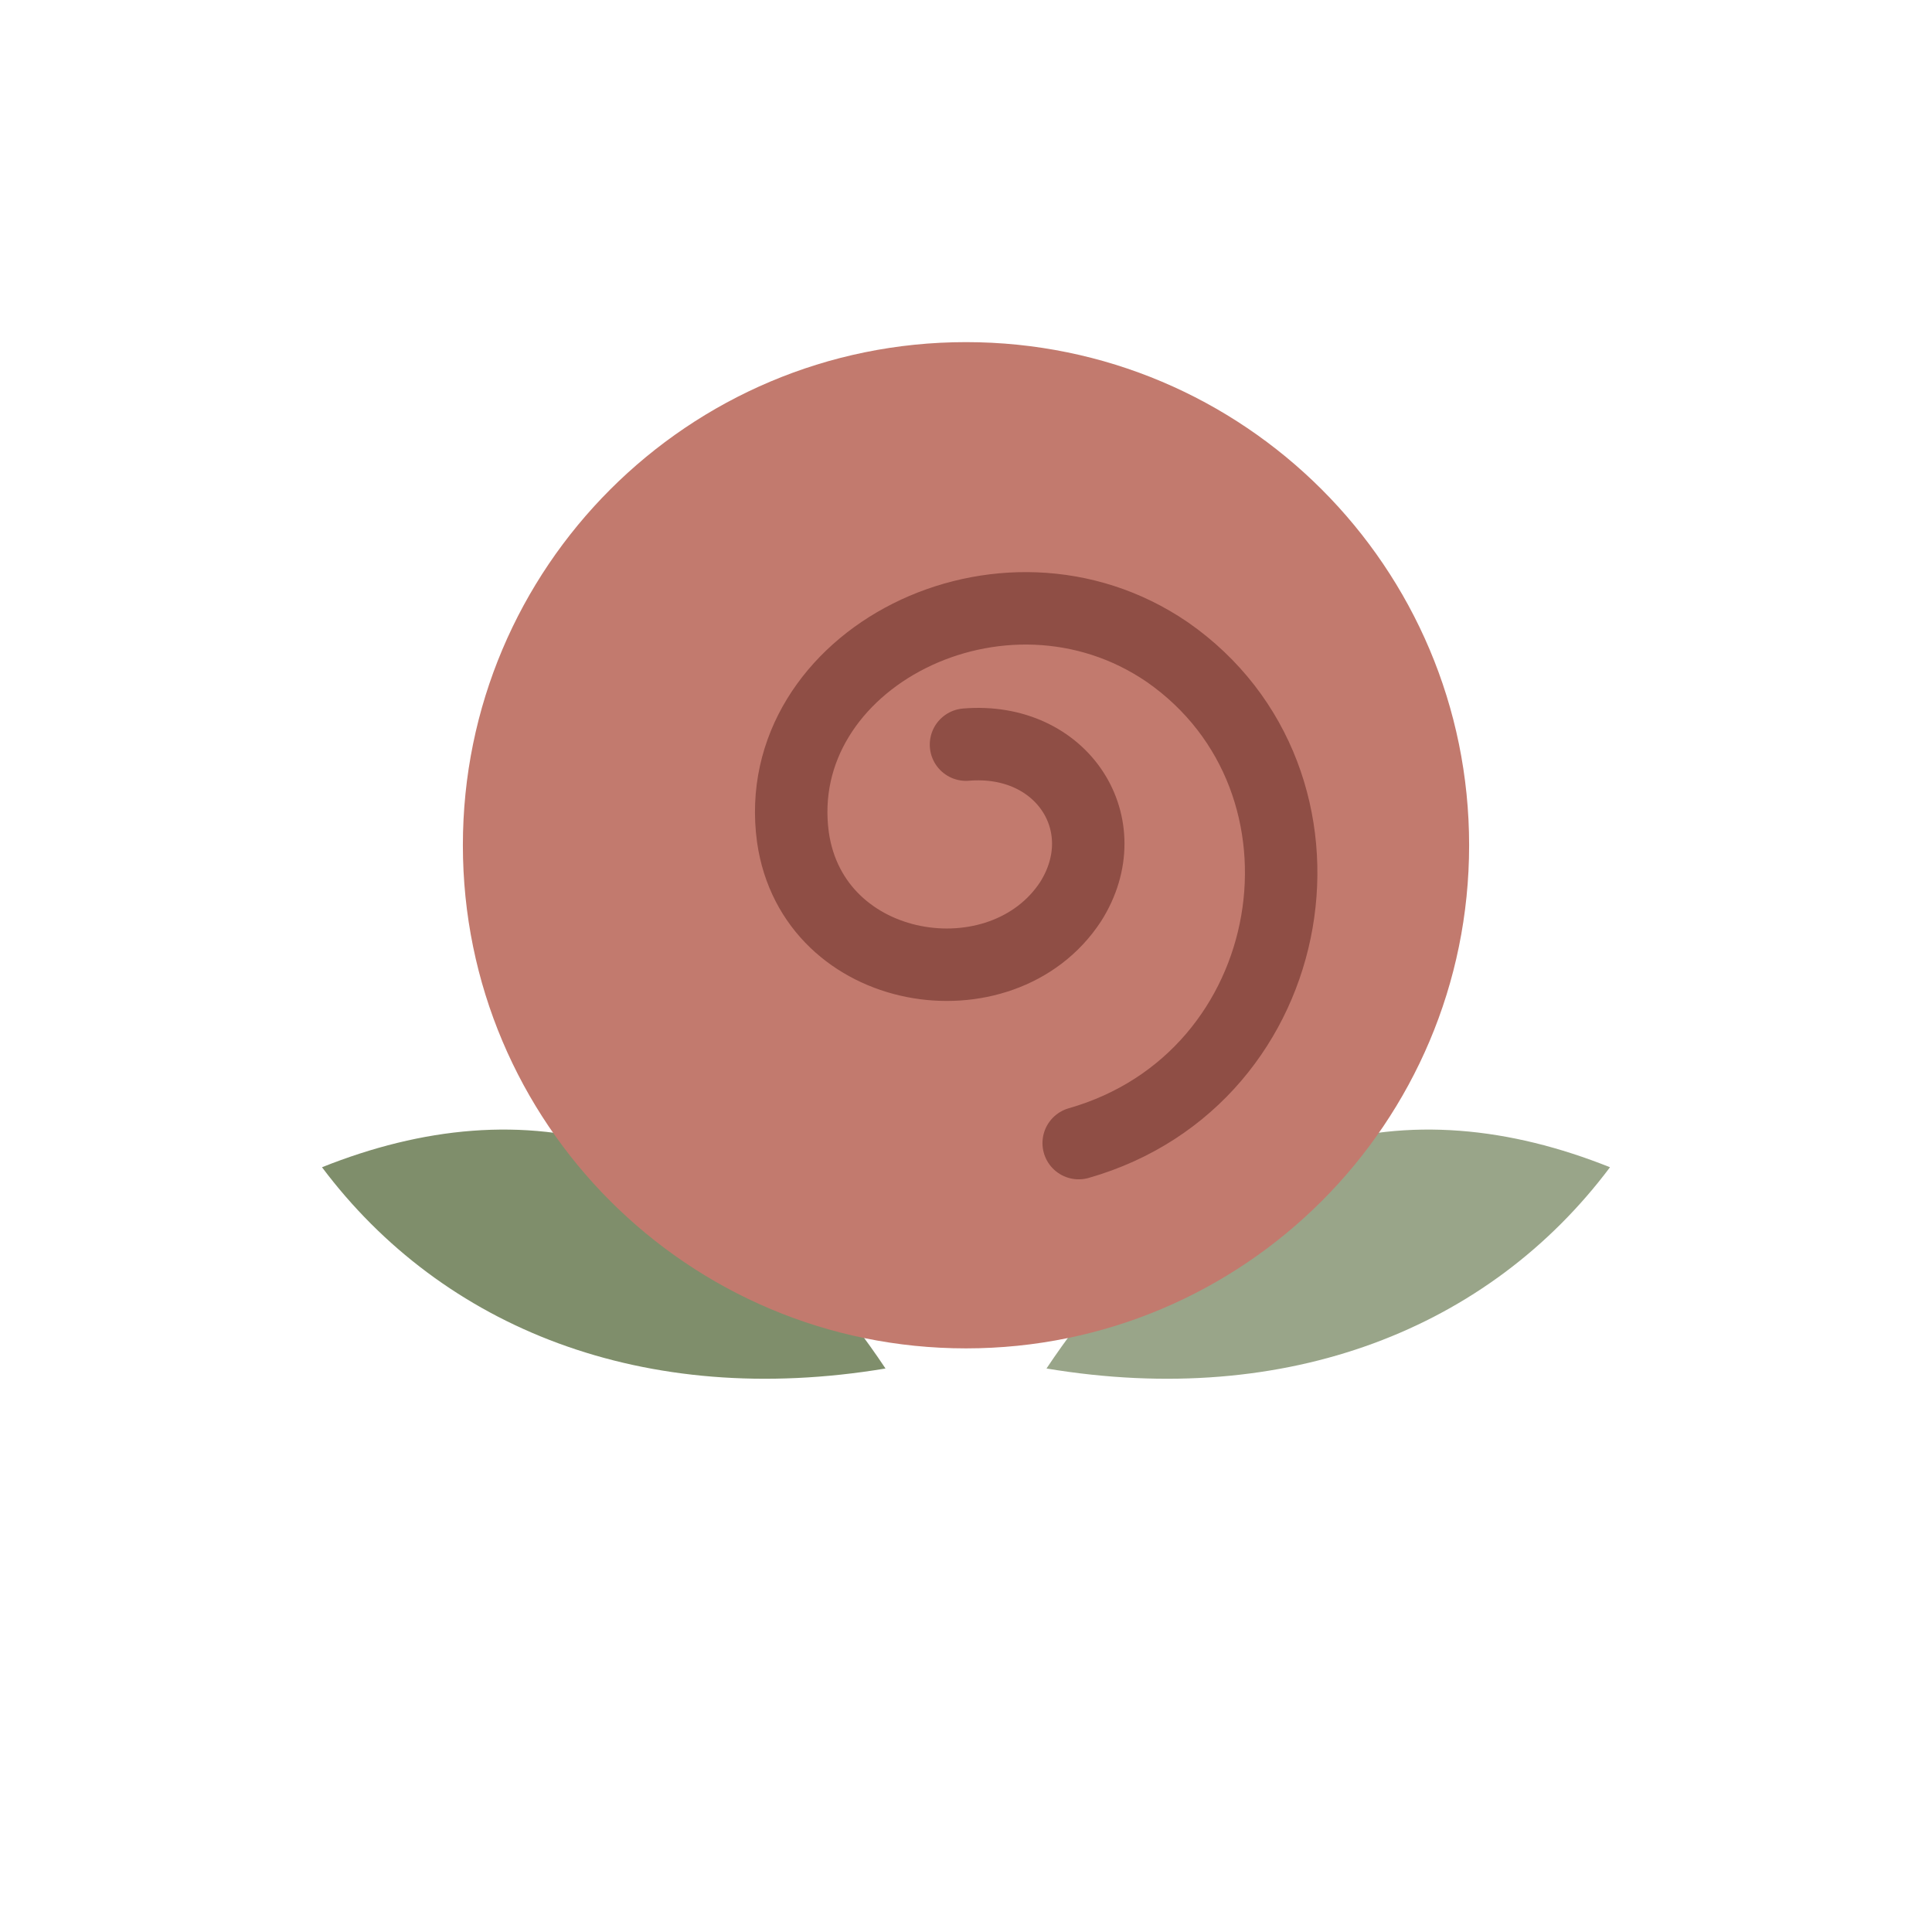
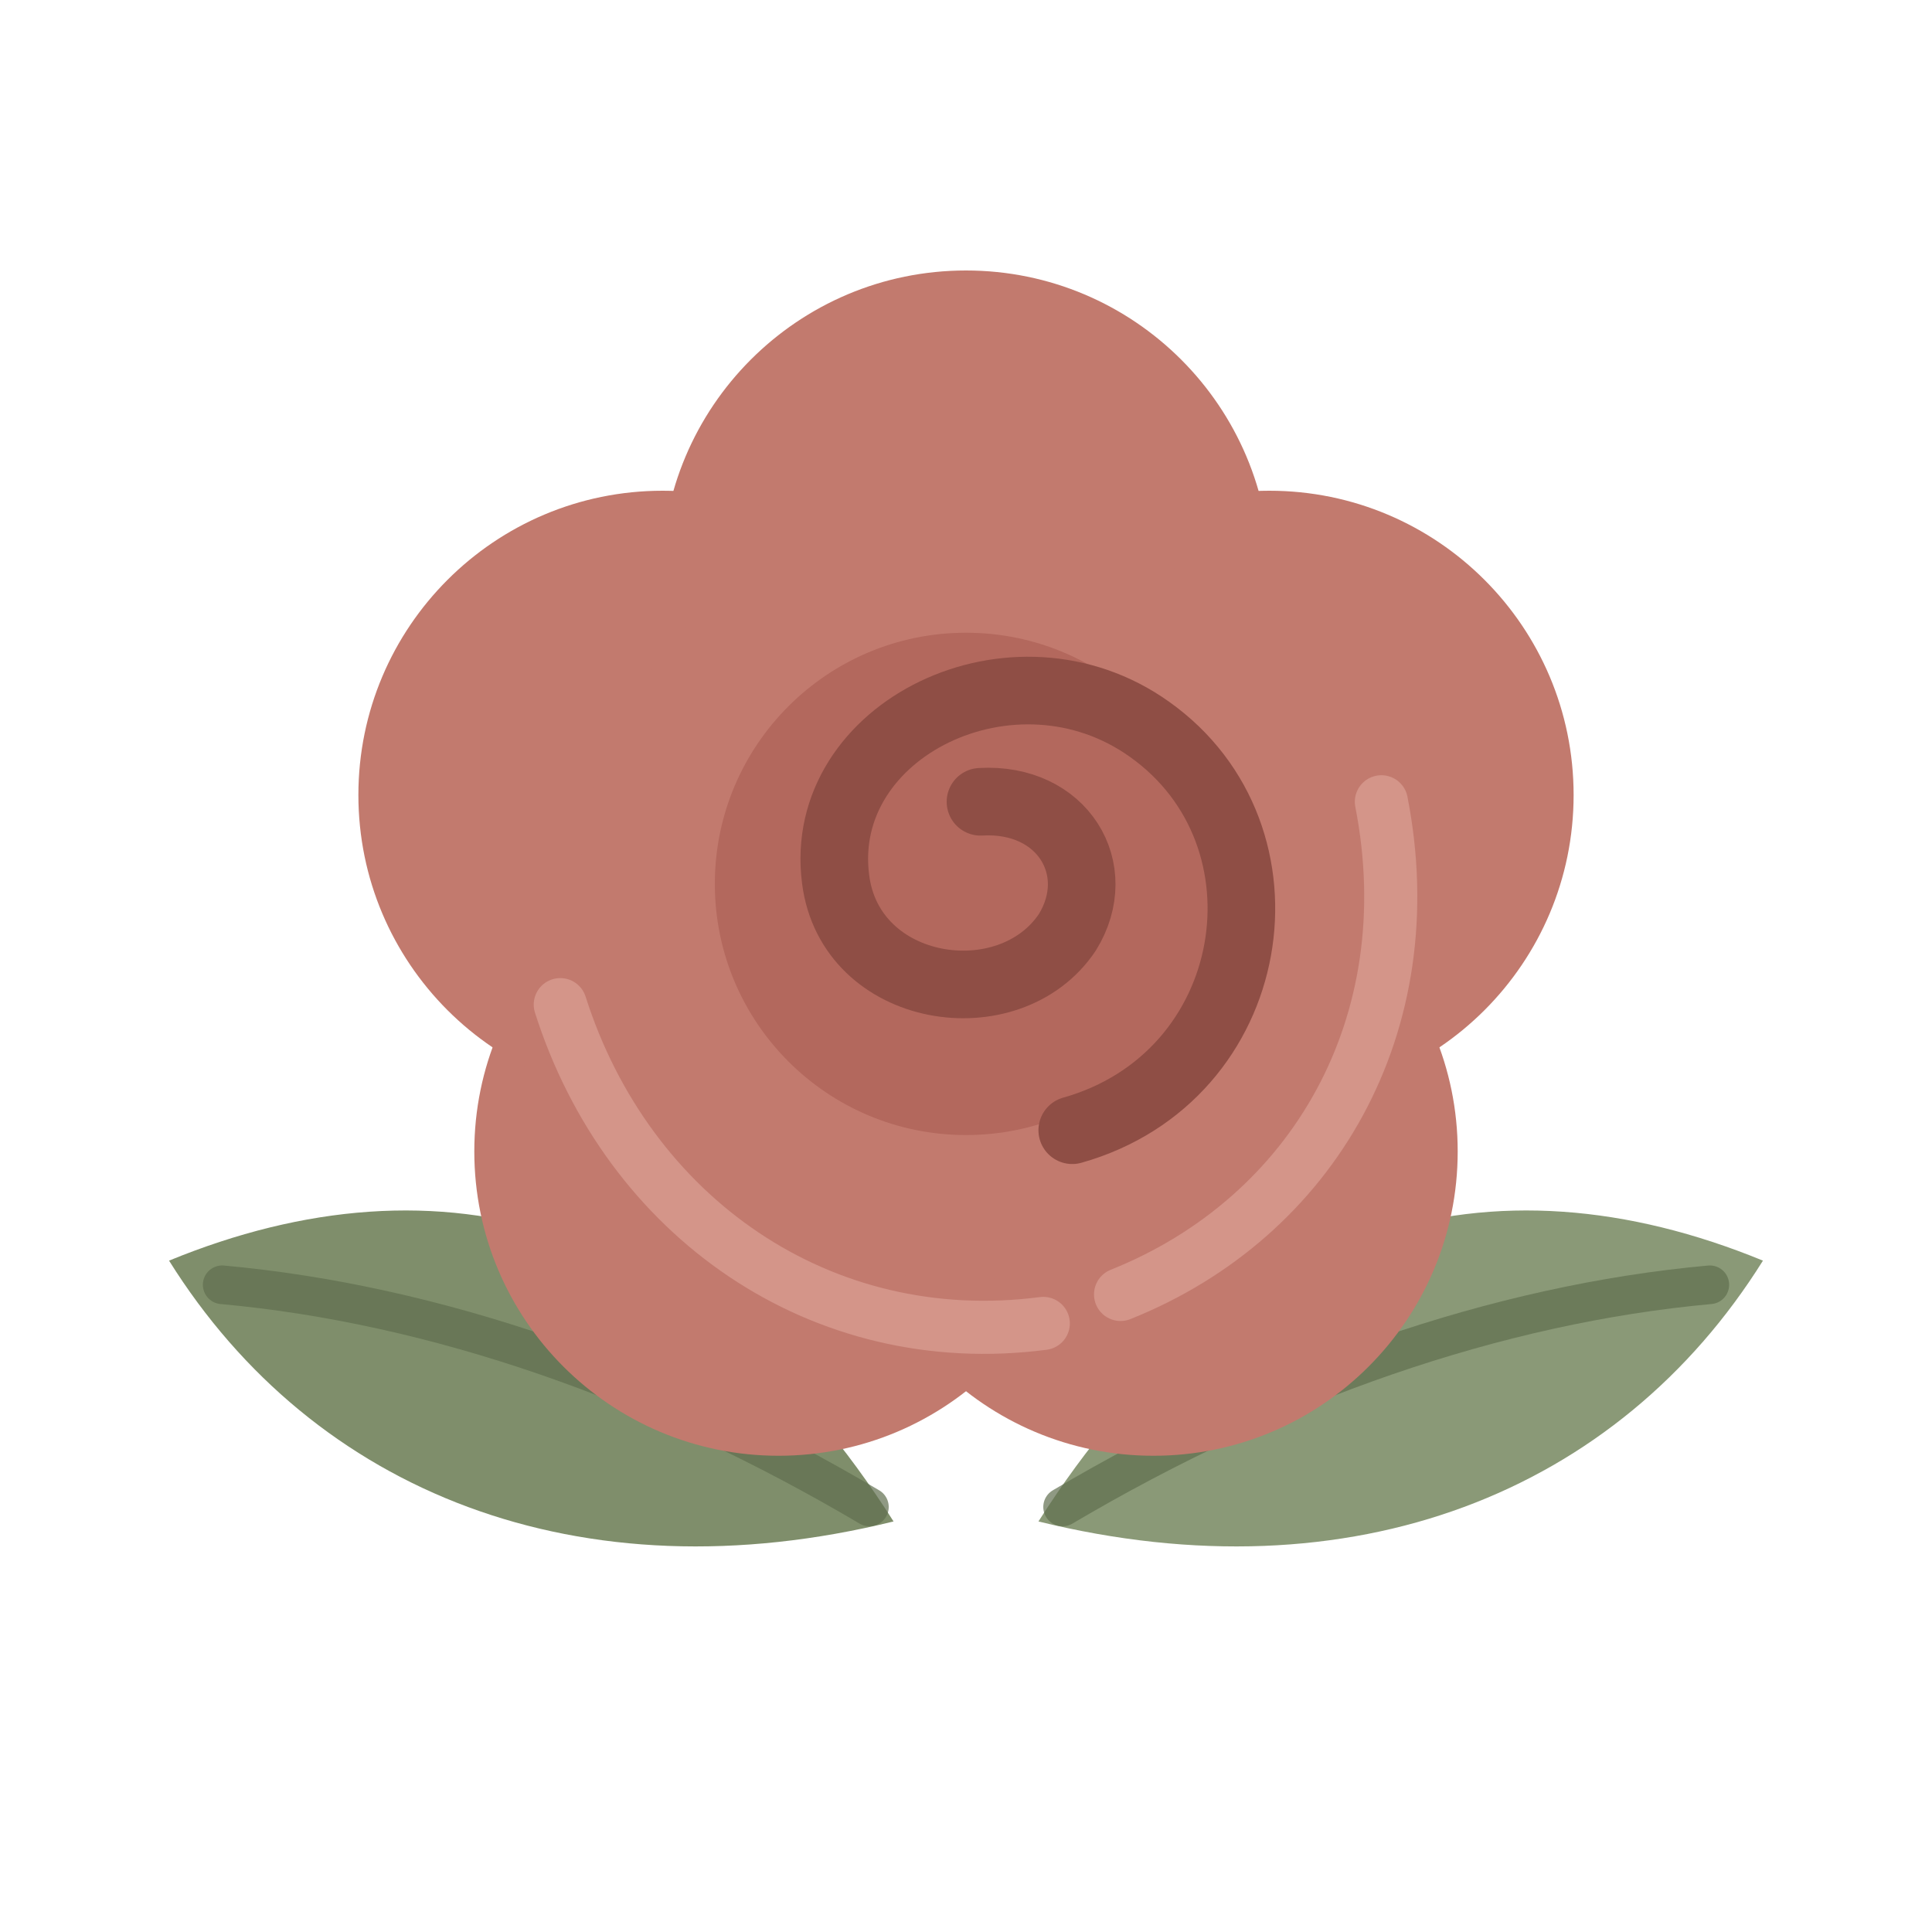
- <svg xmlns="http://www.w3.org/2000/svg" viewBox="0 0 48 48">
-   <path d="M22 34c-6 1-11-1-14-5 5-2 10-1 14 5z" fill="#7F8E6B" />
-   <path d="M26 34c6 1 11-1 14-5-5-2-10-1-14 5z" fill="#7F8E6B" opacity=".8" />
-   <circle cx="24" cy="21" r="12.5" fill="#C27A6E" />
-   <path d="M24 18.5c2.4-.2 3.8 2 2.6 3.9-1.7 2.6-6.4 1.9-6.9-1.6-.6-4.4 5.2-7.4 9.3-4.6 4.6 3.2 3.4 10.6-2.2 12.2" fill="none" stroke="#8F4E45" stroke-width="1.8" stroke-linecap="round" />
+ <svg xmlns="http://www.w3.org/2000/svg" viewBox="4 2 40 40">
+   <path d="M22.5 33.5c-6.5 1.6-12-.6-15-5.4 5.6-2.3 11-.9 15 5.4z" fill="#7F8E6B" />
+   <path d="M8.6 28.6c4.4.4 9 2 13.4 4.6" fill="none" stroke="#5F6E4E" stroke-width=".8" stroke-linecap="round" opacity=".7" />
+   <path d="M25.5 33.5c6.5 1.6 12-.6 15-5.4-5.6-2.3-11-.9-15 5.4z" fill="#8A9977" />
+   <path d="M39.4 28.6c-4.4.4-9 2-13.4 4.6" fill="none" stroke="#5F6E4E" stroke-width=".8" stroke-linecap="round" opacity=".7" />
+   <g fill="#C27A6E">
+     <circle cx="24.00" cy="13.90" r="6.3" />
+     <circle cx="30.28" cy="18.46" r="6.3" />
+     <circle cx="27.88" cy="25.84" r="6.3" />
+     <circle cx="20.12" cy="25.84" r="6.3" />
+     <circle cx="17.72" cy="18.46" r="6.3" />
+     <circle cx="24" cy="20.5" r="8" />
+   </g>
+   <path d="M15.6 22.8c1.4 4.4 5.4 7.2 10 6.6M32.6 18.6c.9 4.6-1.4 8.6-5.4 10.2" fill="none" stroke="#D99D92" stroke-width="1.1" opacity=".75" stroke-linecap="round" />
+   <circle cx="24" cy="20.3" r="5.2" fill="#B3685D" />
+   <path d="M24.3 18.6c1.7-.1 2.6 1.4 1.8 2.7-1.2 1.8-4.5 1.3-4.8-1.1-.4-3.1 3.7-5.1 6.5-3.1 3.1 2.2 2.3 7.2-1.6 8.3" fill="none" stroke="#8F4E45" stroke-width="1.4" stroke-linecap="round" />
</svg>
